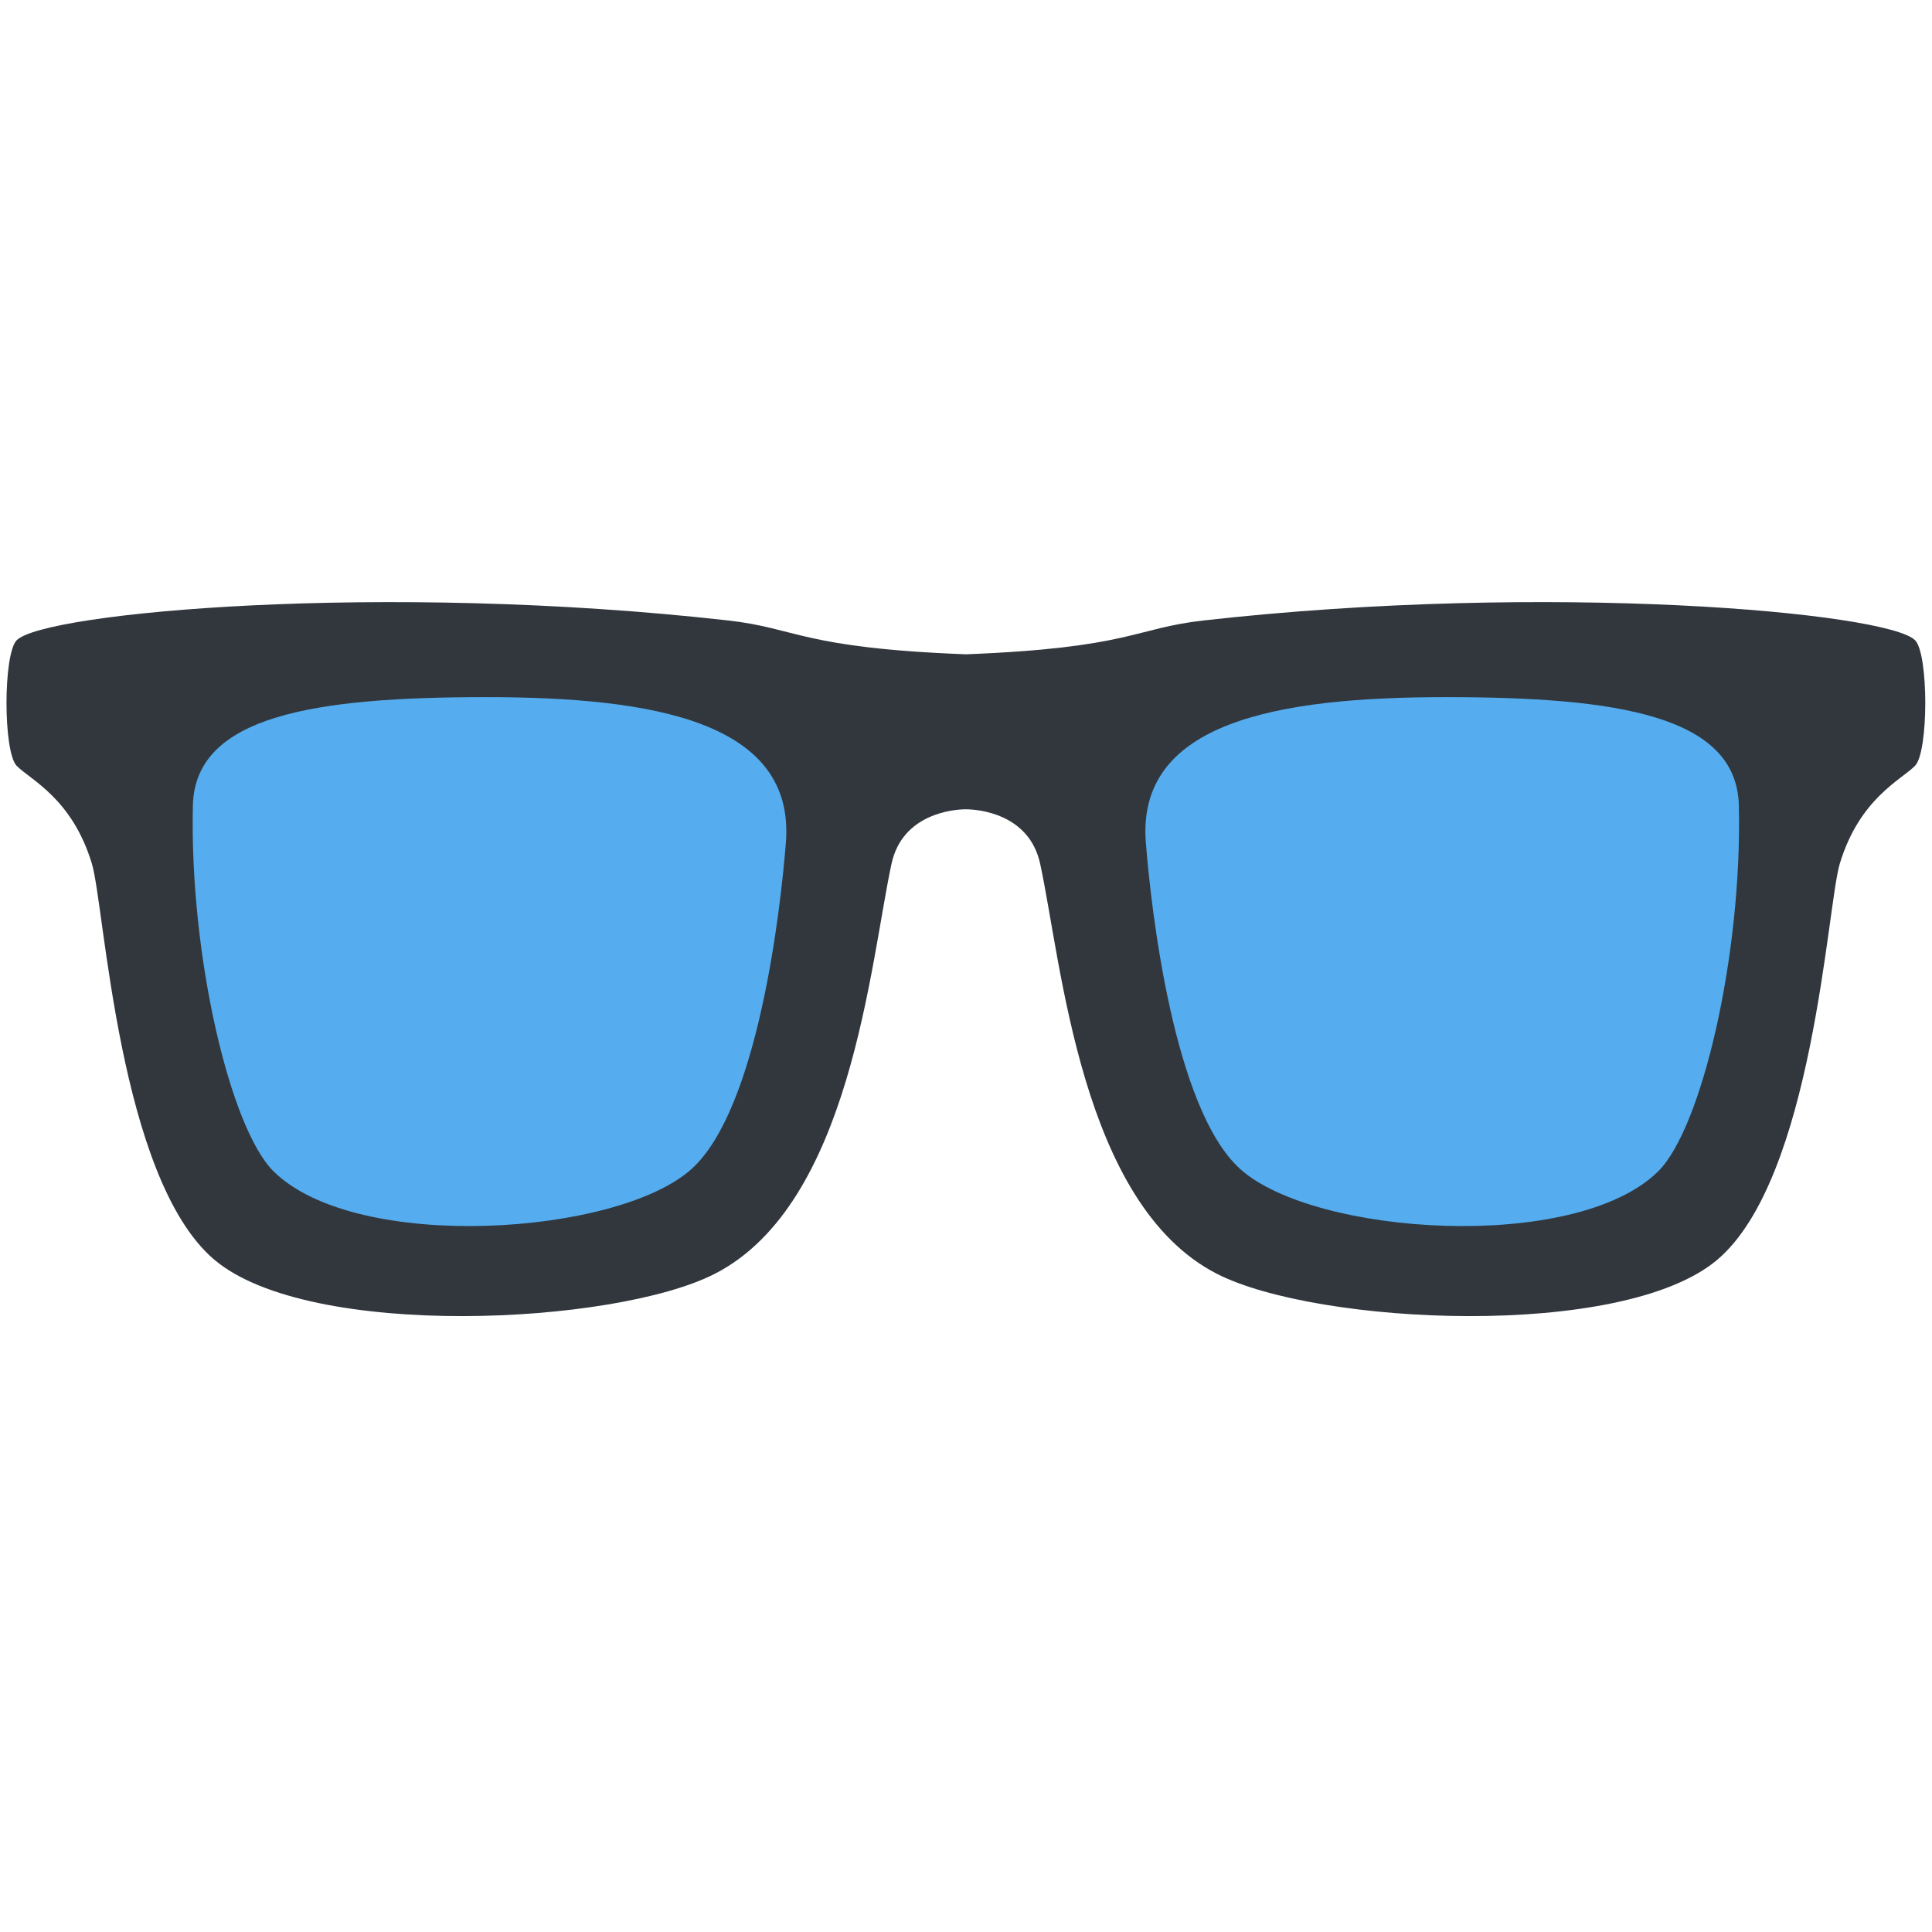
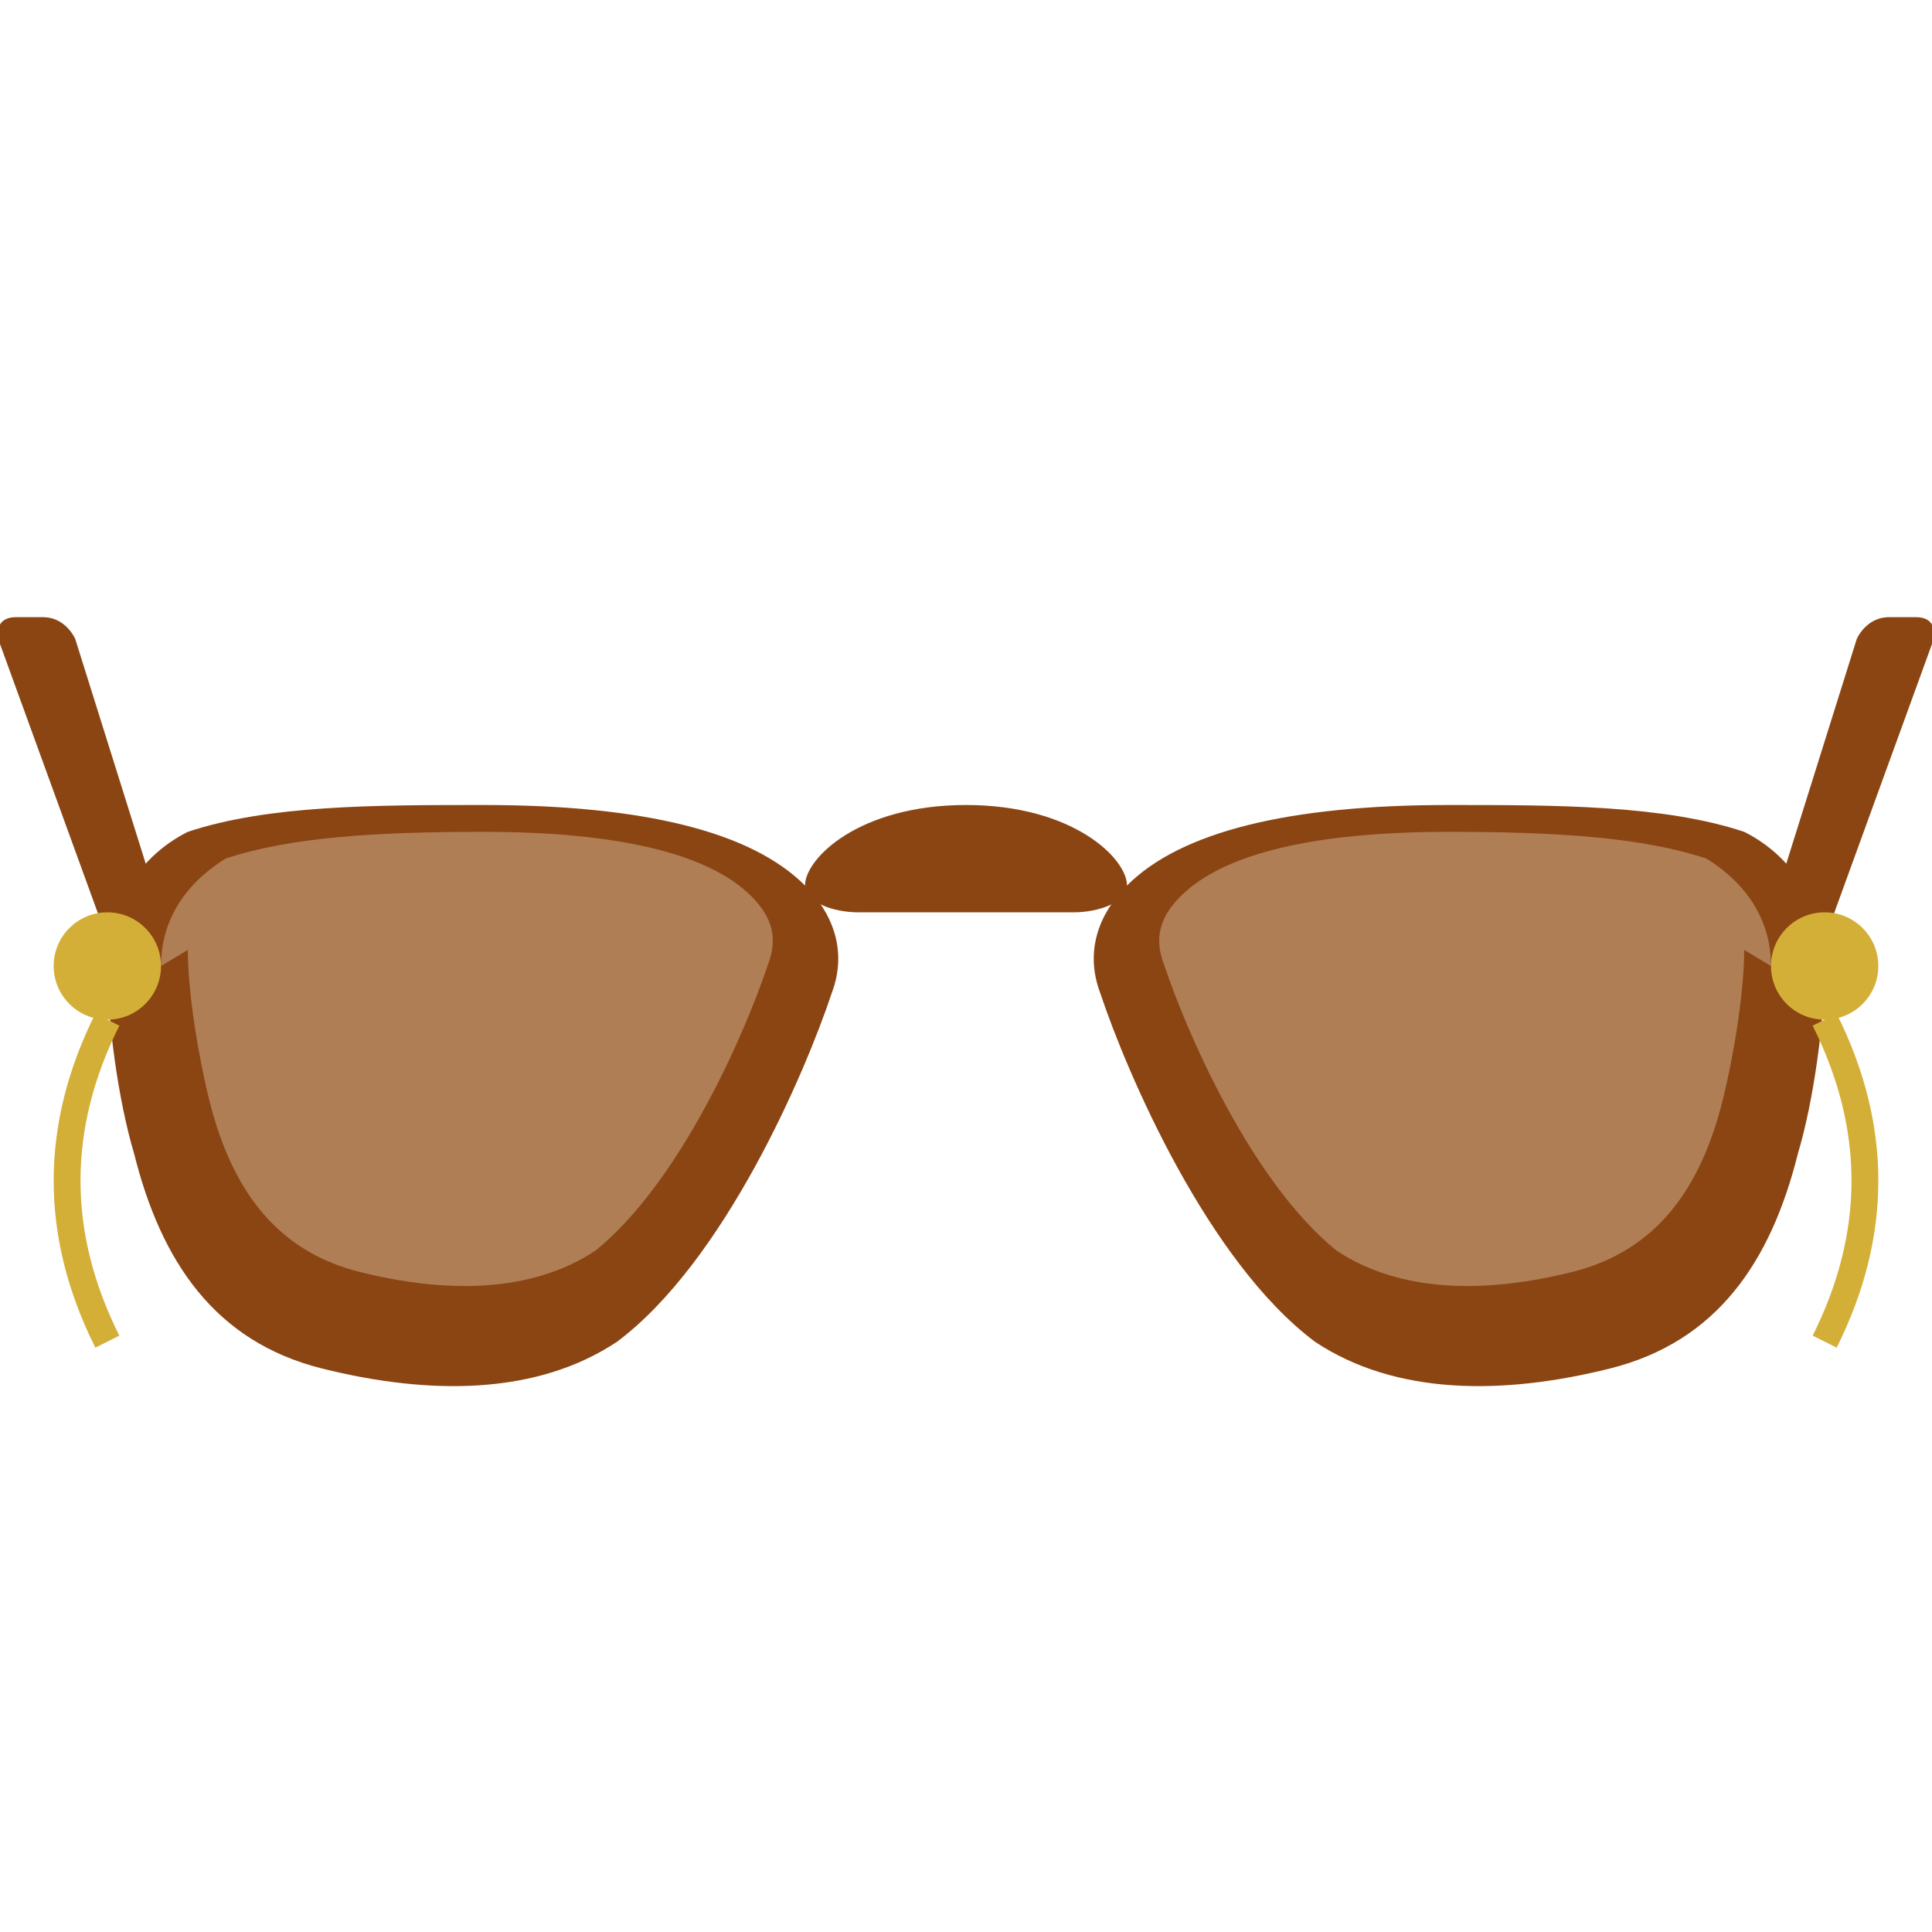
<svg xmlns="http://www.w3.org/2000/svg" viewBox="0 0 36 36">
-   <path fill="#31373D" d="M35.686 11.931c-.507-.522-6.83-1.094-13.263-.369-1.283.144-1.363.51-4.425.63-3.061-.119-3.141-.485-4.425-.63C7.14 10.837.817 11.41.31 11.931c-.252.261-.252 2.077 0 2.338.254.261 1.035.606 1.403 1.827.237.787.495 5.864 2.281 7.377 1.768 1.498 7.462 1.217 9.326.262 2.536-1.298 2.892-5.785 3.292-7.639.203-.939 1.162-1.016 1.385-1.016s1.182.077 1.385 1.016c.401 1.853.757 6.34 3.292 7.639 1.865.955 7.558 1.236 9.326-.262 1.786-1.513 2.044-6.59 2.281-7.377.368-1.22 1.149-1.566 1.403-1.827.254-.26.254-2.077.002-2.338z" />
-   <path fill="#55ACEE" d="M14.644 15.699c-.098 1.255-.521 4.966-1.757 6.083-1.376 1.243-6.25 1.568-7.79.044-.808-.799-1.567-4.018-1.503-6.816.038-1.679 2.274-2.02 5.462-2.02 3.148 0 5.763.468 5.588 2.709zm6.707 0c.098 1.255.521 4.966 1.757 6.083 1.376 1.243 6.25 1.568 7.79.044.808-.799 1.567-4.018 1.503-6.816-.038-1.679-2.274-2.02-5.462-2.02-3.147 0-5.763.468-5.588 2.709z" />
+   <path fill="#8B4513" d="M2 18c0-1 .5-2 1.5-2.5C5 15 7 15 9 15c3 0 5 .5 6 1.5.5.5.8 1.2.5 2-.5 1.5-2 5-4 6.5-1.5 1-3.5 1-5.5.5-2-.5-3-2-3.5-4-.3-1-.5-2.5-.5-3.5z" />
+   <path fill="#8B4513" d="M34 18c0-1-.5-2-1.5-2.5-1.5-.5-3.5-.5-5.5-.5-3 0-5 .5-6 1.5-.5.5-.8 1.2-.5 2 .5 1.5 2 5 4 6.5 1.5 1 3.5 1 5.5.5 2-.5 3-2 3.5-4 .3-1 .5-2.5.5-3.5z" />
+   <path fill="#8B4513" d="M15 16.5c0-.5 1-1.5 3-1.5s3 1 3 1.5c0 .3-.5.5-1 .5h-4c-.5 0-1-.2-1-.5z" />
+   <path fill="#8B4513" d="M2 17.5L0 12c-.1-.3 0-.5.3-.5h.5c.3 0 .5.2.6.4L3 17" />
+   <path fill="#8B4513" d="M34 17.5l2-5.5c.1-.3 0-.5-.3-.5h-.5c-.3 0-.5.2-.6.4L33 17" />
+   <path fill="#E8D4B8" opacity="0.4" d="M3 18c0-.8.4-1.5 1.2-2 1.2-.4 2.8-.5 4.8-.5 2.5 0 4.2.4 5 1.2.4.4.5.8.3 1.3-.4 1.2-1.6 4-3.2 5.3-1.2.8-2.8.8-4.4.4-1.6-.4-2.4-1.6-2.8-3.2-.2-.8-.4-2-.4-2.8z" />
+   <path fill="#E8D4B8" opacity="0.4" d="M33 18c0-.8-.4-1.5-1.2-2-1.2-.4-2.8-.5-4.8-.5-2.5 0-4.2.4-5 1.2-.4.4-.5.8-.3 1.3.4 1.2 1.6 4 3.2 5.3 1.2.8 2.8.8 4.4.4 1.6-.4 2.4-1.6 2.8-3.2.2-.8.4-2 .4-2.8z" />
+   <circle fill="#D4AF37" cx="2" cy="18" r="1" />
+   <circle fill="#D4AF37" cx="34" cy="18" r="1" />
+   <path fill="none" stroke="#D4AF37" stroke-width="0.5" d="M2 19c-1 2-1 4 0 6M34 19c1 2 1 4 0 6" />
</svg>
